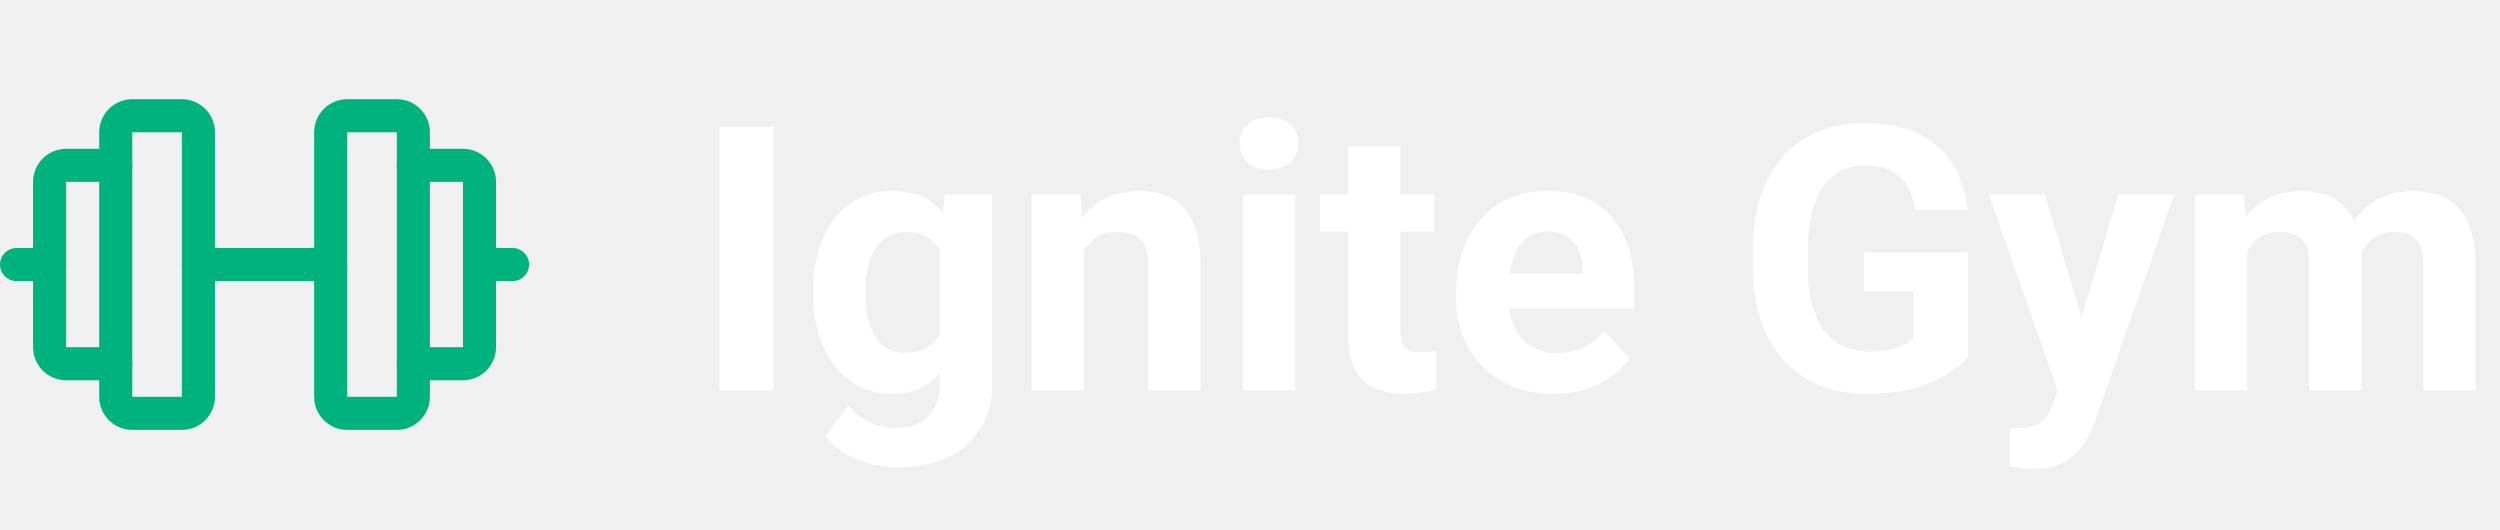
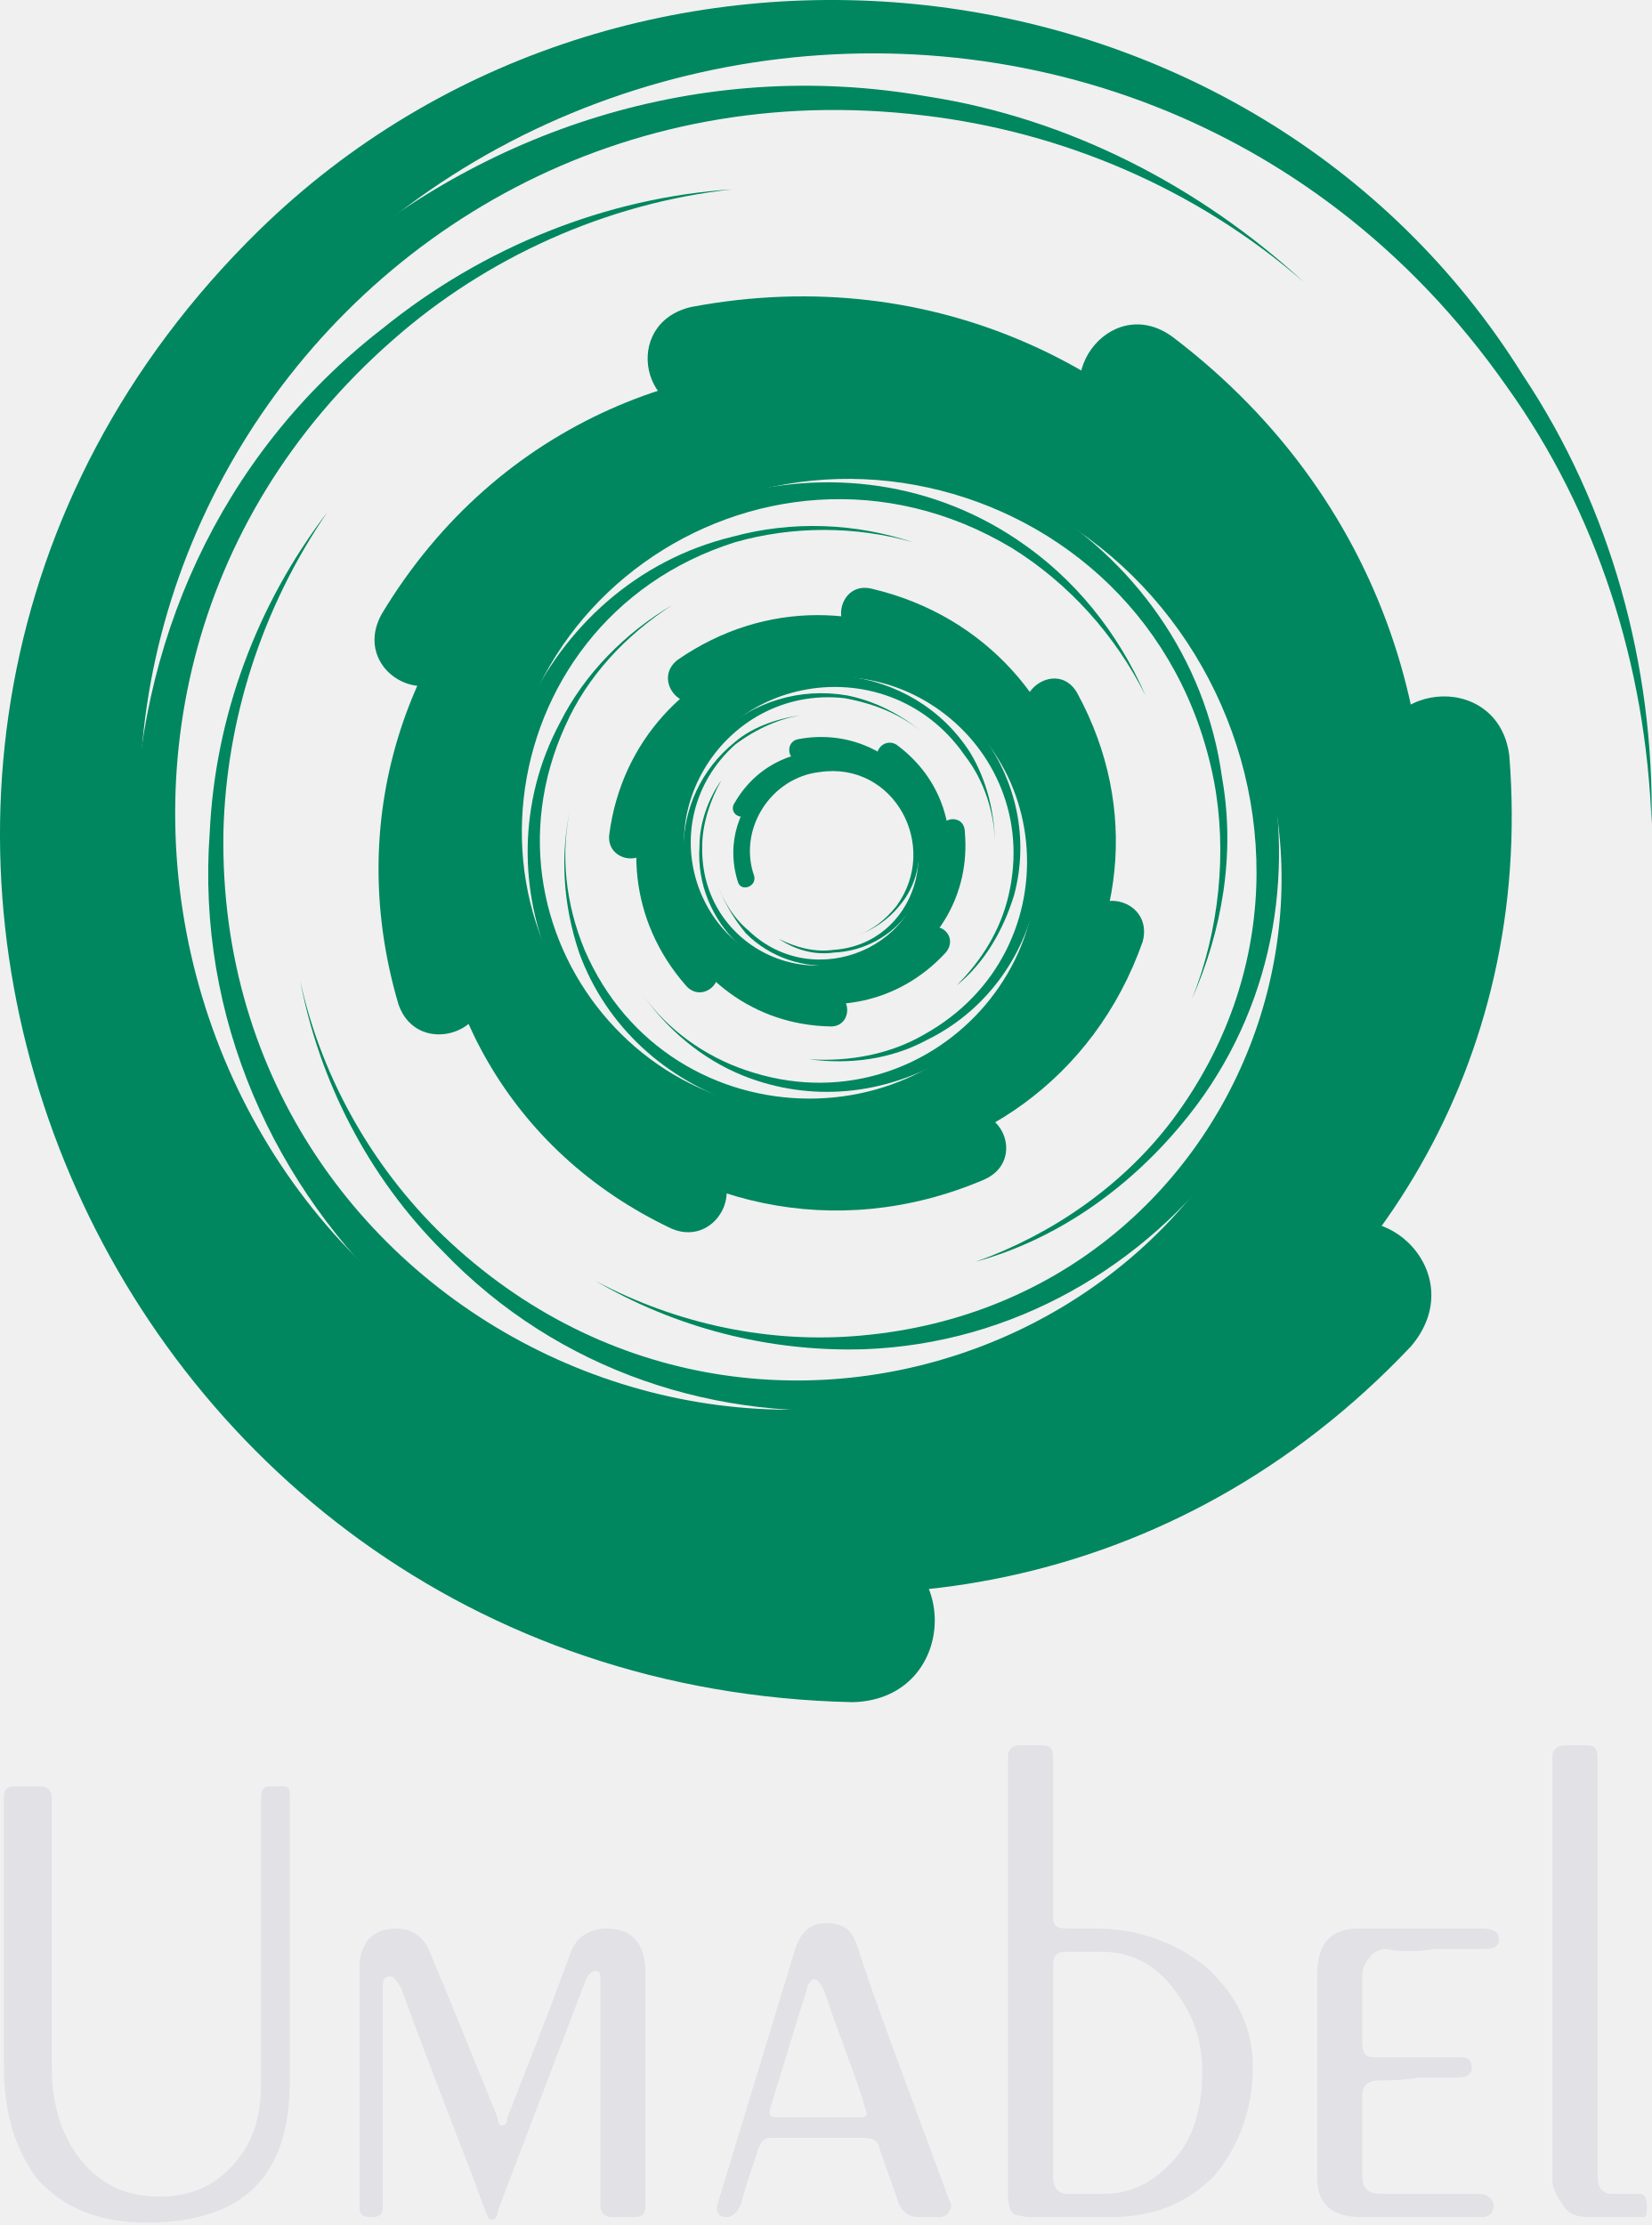
- <svg xmlns="http://www.w3.org/2000/svg" width="189" height="40" viewBox="0 0 189 40" fill="none">
-   <path fill-rule="evenodd" clip-rule="evenodd" d="M7.5 10C7.5 8.619 8.619 7.5 10 7.5H13.75C15.131 7.5 16.25 8.619 16.25 10V30C16.25 31.381 15.131 32.5 13.75 32.5H10C8.619 32.5 7.5 31.381 7.5 30V10ZM13.75 10H10V30H13.75V10Z" fill="#00B37E" />
-   <path fill-rule="evenodd" clip-rule="evenodd" d="M23.75 10C23.75 8.619 24.869 7.5 26.25 7.5H30C31.381 7.5 32.5 8.619 32.5 10V30C32.5 31.381 31.381 32.5 30 32.5H26.25C24.869 32.5 23.75 31.381 23.75 30V10ZM30 10H26.25V30H30V10Z" fill="#00B37E" />
-   <path fill-rule="evenodd" clip-rule="evenodd" d="M30 12.5C30 11.81 30.56 11.25 31.25 11.25H35C35.663 11.25 36.299 11.513 36.768 11.982C37.237 12.451 37.5 13.087 37.5 13.75V26.25C37.5 26.913 37.237 27.549 36.768 28.018C36.299 28.487 35.663 28.75 35 28.75H31.25C30.56 28.75 30 28.19 30 27.5C30 26.81 30.56 26.25 31.25 26.25H35L35 13.75L31.25 13.75C30.56 13.75 30 13.19 30 12.5Z" fill="#00B37E" />
-   <path fill-rule="evenodd" clip-rule="evenodd" d="M3.232 11.982C3.701 11.513 4.337 11.25 5 11.25H8.75C9.44 11.25 10 11.81 10 12.5C10 13.19 9.44 13.75 8.75 13.75L5 13.75V26.25H8.75C9.44 26.25 10 26.81 10 27.5C10 28.19 9.44 28.75 8.75 28.75H5C4.337 28.75 3.701 28.487 3.232 28.018C2.763 27.549 2.5 26.913 2.5 26.25V13.75C2.5 13.087 2.763 12.451 3.232 11.982Z" fill="#00B37E" />
-   <path fill-rule="evenodd" clip-rule="evenodd" d="M13.75 20C13.75 19.31 14.31 18.75 15 18.75H25C25.69 18.75 26.25 19.31 26.25 20C26.25 20.69 25.69 21.25 25 21.25H15C14.31 21.25 13.75 20.69 13.75 20Z" fill="#00B37E" />
-   <path fill-rule="evenodd" clip-rule="evenodd" d="M35 20C35 19.31 35.56 18.75 36.25 18.75H38.75C39.44 18.75 40 19.31 40 20C40 20.69 39.44 21.25 38.75 21.25H36.25C35.56 21.25 35 20.69 35 20Z" fill="#00B37E" />
-   <path fill-rule="evenodd" clip-rule="evenodd" d="M0 20C0 19.31 0.56 18.75 1.25 18.75H3.75C4.44 18.75 5 19.31 5 20C5 20.69 4.44 21.25 3.75 21.25H1.25C0.56 21.25 0 20.69 0 20Z" fill="#00B37E" />
-   <path d="M58.471 9.594V29.5H54.383V9.594H58.471ZM71.432 14.707H75V29.008C75 30.357 74.699 31.501 74.098 32.44C73.505 33.387 72.676 34.103 71.609 34.586C70.543 35.078 69.303 35.324 67.891 35.324C67.271 35.324 66.615 35.242 65.922 35.078C65.238 34.914 64.582 34.659 63.953 34.312C63.333 33.966 62.814 33.529 62.395 33L64.131 30.676C64.587 31.204 65.115 31.615 65.717 31.906C66.318 32.207 66.984 32.357 67.713 32.357C68.424 32.357 69.025 32.225 69.518 31.961C70.01 31.706 70.388 31.328 70.652 30.826C70.917 30.334 71.049 29.737 71.049 29.035V18.125L71.432 14.707ZM61.478 22.281V21.994C61.478 20.864 61.615 19.838 61.889 18.918C62.171 17.988 62.568 17.191 63.078 16.525C63.598 15.86 64.227 15.345 64.965 14.98C65.703 14.616 66.537 14.434 67.467 14.434C68.451 14.434 69.276 14.616 69.941 14.98C70.607 15.345 71.154 15.865 71.582 16.539C72.01 17.204 72.343 17.993 72.58 18.904C72.826 19.807 73.018 20.796 73.154 21.871V22.5C73.018 23.53 72.812 24.487 72.539 25.371C72.266 26.255 71.906 27.03 71.459 27.695C71.012 28.352 70.456 28.862 69.791 29.227C69.135 29.591 68.351 29.773 67.439 29.773C66.528 29.773 65.703 29.587 64.965 29.213C64.236 28.839 63.611 28.315 63.092 27.641C62.572 26.966 62.171 26.173 61.889 25.262C61.615 24.35 61.478 23.357 61.478 22.281ZM65.416 21.994V22.281C65.416 22.892 65.475 23.462 65.594 23.99C65.712 24.519 65.894 24.988 66.141 25.398C66.396 25.799 66.71 26.114 67.084 26.342C67.467 26.561 67.918 26.67 68.438 26.67C69.158 26.67 69.745 26.52 70.201 26.219C70.657 25.909 70.999 25.485 71.227 24.947C71.454 24.41 71.587 23.79 71.623 23.088V21.297C71.605 20.723 71.527 20.208 71.391 19.752C71.254 19.287 71.062 18.891 70.816 18.562C70.57 18.234 70.251 17.979 69.859 17.797C69.467 17.615 69.003 17.523 68.465 17.523C67.945 17.523 67.494 17.642 67.111 17.879C66.738 18.107 66.423 18.421 66.168 18.822C65.922 19.223 65.735 19.697 65.607 20.244C65.48 20.782 65.416 21.365 65.416 21.994ZM81.918 17.865V29.5H77.981V14.707H81.672L81.918 17.865ZM81.344 21.584H80.277C80.277 20.49 80.419 19.506 80.701 18.631C80.984 17.747 81.38 16.995 81.891 16.375C82.401 15.746 83.007 15.268 83.709 14.94C84.42 14.602 85.213 14.434 86.088 14.434C86.781 14.434 87.414 14.534 87.988 14.734C88.562 14.935 89.055 15.254 89.465 15.691C89.884 16.129 90.203 16.708 90.422 17.428C90.65 18.148 90.764 19.027 90.764 20.066V29.5H86.799V20.053C86.799 19.396 86.708 18.886 86.525 18.521C86.343 18.157 86.074 17.902 85.719 17.756C85.372 17.601 84.944 17.523 84.434 17.523C83.905 17.523 83.445 17.628 83.053 17.838C82.67 18.047 82.351 18.339 82.096 18.713C81.85 19.078 81.663 19.506 81.535 19.998C81.408 20.49 81.344 21.019 81.344 21.584ZM97.914 14.707V29.5H93.963V14.707H97.914ZM93.717 10.852C93.717 10.277 93.917 9.803 94.318 9.43C94.719 9.056 95.257 8.869 95.932 8.869C96.597 8.869 97.13 9.056 97.531 9.43C97.941 9.803 98.147 10.277 98.147 10.852C98.147 11.426 97.941 11.9 97.531 12.273C97.13 12.647 96.597 12.834 95.932 12.834C95.257 12.834 94.719 12.647 94.318 12.273C93.917 11.9 93.717 11.426 93.717 10.852ZM108.414 14.707V17.496H99.801V14.707H108.414ZM101.934 11.057H105.871V25.043C105.871 25.471 105.926 25.799 106.035 26.027C106.154 26.255 106.327 26.415 106.555 26.506C106.783 26.588 107.07 26.629 107.416 26.629C107.662 26.629 107.881 26.62 108.072 26.602C108.273 26.574 108.441 26.547 108.578 26.52L108.592 29.418C108.255 29.527 107.89 29.614 107.498 29.678C107.106 29.741 106.673 29.773 106.199 29.773C105.333 29.773 104.577 29.632 103.93 29.35C103.292 29.058 102.799 28.593 102.453 27.955C102.107 27.317 101.934 26.479 101.934 25.439V11.057ZM117.465 29.773C116.316 29.773 115.286 29.591 114.375 29.227C113.464 28.853 112.689 28.338 112.051 27.682C111.422 27.025 110.939 26.264 110.602 25.398C110.264 24.523 110.096 23.594 110.096 22.609V22.062C110.096 20.941 110.255 19.916 110.574 18.986C110.893 18.057 111.349 17.25 111.941 16.566C112.543 15.883 113.272 15.359 114.129 14.994C114.986 14.62 115.952 14.434 117.027 14.434C118.076 14.434 119.005 14.607 119.816 14.953C120.628 15.3 121.307 15.792 121.854 16.43C122.41 17.068 122.829 17.833 123.111 18.727C123.394 19.611 123.535 20.595 123.535 21.68V23.32H111.777V20.695H119.666V20.395C119.666 19.848 119.566 19.36 119.365 18.932C119.174 18.494 118.882 18.148 118.49 17.893C118.098 17.637 117.597 17.51 116.986 17.51C116.467 17.51 116.02 17.624 115.646 17.852C115.273 18.079 114.967 18.398 114.73 18.809C114.503 19.219 114.329 19.702 114.211 20.258C114.102 20.805 114.047 21.406 114.047 22.062V22.609C114.047 23.202 114.129 23.749 114.293 24.25C114.466 24.751 114.708 25.184 115.018 25.549C115.337 25.913 115.719 26.196 116.166 26.396C116.622 26.597 117.137 26.697 117.711 26.697C118.422 26.697 119.083 26.561 119.693 26.287C120.313 26.005 120.846 25.581 121.293 25.016L123.207 27.094C122.897 27.54 122.473 27.969 121.936 28.379C121.407 28.789 120.769 29.126 120.021 29.391C119.274 29.646 118.422 29.773 117.465 29.773ZM148.773 19.096V26.984C148.464 27.358 147.985 27.764 147.338 28.201C146.691 28.63 145.857 28.999 144.836 29.309C143.815 29.619 142.58 29.773 141.131 29.773C139.846 29.773 138.674 29.564 137.617 29.145C136.56 28.716 135.648 28.092 134.883 27.271C134.126 26.451 133.543 25.449 133.133 24.264C132.723 23.07 132.518 21.707 132.518 20.176V18.932C132.518 17.4 132.714 16.038 133.105 14.844C133.507 13.65 134.076 12.643 134.814 11.822C135.553 11.002 136.432 10.378 137.453 9.949C138.474 9.521 139.609 9.307 140.857 9.307C142.589 9.307 144.011 9.589 145.123 10.154C146.235 10.71 147.083 11.485 147.666 12.479C148.258 13.463 148.623 14.593 148.76 15.869H144.781C144.681 15.195 144.49 14.607 144.207 14.105C143.924 13.604 143.519 13.212 142.99 12.93C142.471 12.647 141.796 12.506 140.967 12.506C140.283 12.506 139.673 12.647 139.135 12.93C138.606 13.203 138.16 13.609 137.795 14.146C137.43 14.684 137.152 15.35 136.961 16.143C136.77 16.936 136.674 17.856 136.674 18.904V20.176C136.674 21.215 136.774 22.135 136.975 22.938C137.175 23.73 137.471 24.4 137.863 24.947C138.264 25.485 138.757 25.891 139.34 26.164C139.923 26.438 140.602 26.574 141.377 26.574C142.024 26.574 142.562 26.52 142.99 26.41C143.428 26.301 143.779 26.169 144.043 26.014C144.316 25.85 144.526 25.695 144.672 25.549V22.021H140.926V19.096H148.773ZM156.225 27.832L160.148 14.707H164.373L158.426 31.729C158.298 32.102 158.125 32.503 157.906 32.932C157.697 33.36 157.41 33.766 157.045 34.148C156.689 34.54 156.238 34.859 155.691 35.105C155.154 35.352 154.493 35.475 153.709 35.475C153.335 35.475 153.03 35.452 152.793 35.406C152.556 35.361 152.273 35.297 151.945 35.215V32.33C152.046 32.33 152.15 32.33 152.26 32.33C152.369 32.339 152.474 32.344 152.574 32.344C153.094 32.344 153.518 32.285 153.846 32.166C154.174 32.047 154.438 31.865 154.639 31.619C154.839 31.382 154.999 31.072 155.117 30.689L156.225 27.832ZM154.584 14.707L157.797 25.426L158.357 29.596L155.678 29.883L150.359 14.707H154.584ZM169.883 17.77V29.5H165.932V14.707H169.637L169.883 17.77ZM169.336 21.584H168.242C168.242 20.554 168.365 19.606 168.611 18.74C168.867 17.865 169.236 17.109 169.719 16.471C170.211 15.824 170.817 15.322 171.537 14.967C172.257 14.611 173.091 14.434 174.039 14.434C174.695 14.434 175.297 14.534 175.844 14.734C176.391 14.926 176.86 15.231 177.252 15.65C177.653 16.061 177.963 16.598 178.182 17.264C178.4 17.92 178.51 18.708 178.51 19.629V29.5H174.572V20.066C174.572 19.392 174.481 18.872 174.299 18.508C174.117 18.143 173.857 17.888 173.52 17.742C173.191 17.596 172.795 17.523 172.33 17.523C171.82 17.523 171.373 17.628 170.99 17.838C170.617 18.047 170.307 18.339 170.061 18.713C169.814 19.078 169.632 19.506 169.514 19.998C169.395 20.49 169.336 21.019 169.336 21.584ZM178.141 21.133L176.732 21.311C176.732 20.344 176.851 19.447 177.088 18.617C177.334 17.788 177.694 17.059 178.168 16.43C178.651 15.801 179.248 15.313 179.959 14.967C180.67 14.611 181.49 14.434 182.42 14.434C183.131 14.434 183.778 14.538 184.361 14.748C184.945 14.949 185.441 15.272 185.852 15.719C186.271 16.156 186.59 16.73 186.809 17.441C187.036 18.152 187.15 19.023 187.15 20.053V29.5H183.199V20.053C183.199 19.369 183.108 18.85 182.926 18.494C182.753 18.13 182.497 17.879 182.16 17.742C181.832 17.596 181.44 17.523 180.984 17.523C180.51 17.523 180.096 17.619 179.74 17.811C179.385 17.993 179.089 18.248 178.852 18.576C178.615 18.904 178.437 19.287 178.318 19.725C178.2 20.153 178.141 20.622 178.141 21.133Z" fill="white" />
+ <svg xmlns="http://www.w3.org/2000/svg" width="144" height="194" viewBox="0 0 144 194" fill="none">
+   <path d="M64.32 76.856C62.173 69.939 69.329 63.737 76.008 67.315C80.302 69.461 81.494 75.424 78.393 79.002C77.439 80.195 76.008 81.149 74.577 81.626C76.008 81.149 77.201 80.195 78.155 79.002C81.971 73.755 77.916 66.361 71.476 67.315C67.183 67.792 64.32 72.324 65.751 76.379C65.99 77.333 64.559 77.81 64.32 76.856Z" fill="#00875F" />
+   <path d="M64.084 69.939C68.138 63.021 78.633 64.452 80.542 72.324C81.973 77.571 78.156 82.819 72.67 83.058C71.001 83.296 69.331 82.819 67.9 81.865C69.331 82.581 71.001 83.058 72.67 82.819C79.826 82.342 82.689 73.278 77.202 68.507C73.624 65.407 67.661 66.599 65.515 70.654C64.799 71.847 63.368 70.893 64.084 69.939Z" fill="#00875F" />
+   <path d="M69.568 64.452C78.394 62.782 85.072 72.323 80.063 79.956C76.724 84.965 69.329 85.681 65.036 81.388C63.843 79.956 62.889 78.287 62.412 76.617C62.889 78.287 63.843 79.956 65.275 81.149C70.999 86.635 80.779 82.58 80.54 74.47C80.302 68.984 75.054 64.929 70.045 66.36C68.614 66.599 68.376 64.691 69.568 64.452Z" fill="#00875F" />
+   <path d="M78.157 64.929C86.267 70.892 83.166 83.534 73.148 85.204C66.469 86.158 60.506 80.434 60.983 73.755C60.983 71.847 61.699 69.7 62.892 68.03C61.938 69.7 61.222 71.847 61.222 73.755C60.983 82.819 71.479 87.589 78.157 81.388C82.451 77.333 81.974 69.938 76.965 66.599C75.772 65.883 76.965 64.214 78.157 64.929Z" fill="#00875F" />
+   <path d="M84.118 72.562C85.072 83.534 72.43 90.451 63.843 83.296C58.118 78.525 58.118 69.461 64.082 64.691C65.751 63.259 68.137 62.544 70.283 62.305C68.137 62.544 65.99 63.498 64.082 64.929C56.687 71.608 60.504 83.773 70.522 84.727C77.201 85.204 82.687 79.241 81.971 72.8C81.733 71.131 84.118 70.892 84.118 72.562Z" fill="#00875F" />
+   <path d="M82.45 83.058C74.102 92.121 58.836 86.635 58.359 74.232C58.12 65.883 65.515 59.205 73.863 60.636C76.248 61.113 78.633 62.306 80.542 63.975C78.633 62.306 76.248 61.352 73.624 60.874C62.891 59.682 55.496 72.085 62.175 80.672C66.707 86.635 75.771 86.874 80.542 81.388C81.734 79.957 83.643 81.626 82.45 83.058Z" fill="#00875F" />
+   <path d="M72.432 89.498C58.836 89.259 51.919 72.562 61.698 63.021C68.377 56.581 79.588 57.773 84.597 65.645C86.028 68.03 86.744 70.892 86.744 73.755C86.744 70.892 85.79 68.03 84.12 65.883C77.203 55.865 61.46 58.966 59.313 71.131C57.882 79.002 64.322 86.874 72.432 86.635C74.34 86.635 74.34 89.498 72.432 89.498Z" fill="#00875F" />
+   <path d="M59.789 85.92C49.771 74.47 58.358 56.581 73.623 57.535C83.88 58.251 91.036 68.269 88.412 78.048C87.458 81.149 85.788 84.011 83.403 85.92C85.55 83.773 87.219 81.149 87.935 78.048C91.036 64.691 76.724 54.196 65.036 61.351C57.404 66.122 55.734 77.094 62.174 83.773C63.605 85.443 61.22 87.589 59.789 85.92Z" fill="#00875F" />
+   <path d="M53.112 72.801C55.259 56.104 76.488 49.902 86.983 63.021C93.9 72.085 91.038 85.681 80.781 90.69C77.68 92.36 74.102 92.837 70.525 92.36C74.102 92.598 77.68 91.883 80.543 90.213C93.9 82.819 91.992 63.26 77.442 58.966C67.662 56.104 57.406 63.021 56.69 73.278C56.451 75.663 52.873 75.186 53.112 72.801Z" fill="#00875F" />
+   <path d="M59.075 57.535C74.58 46.801 95.332 59.682 92.231 78.287C90.084 90.69 76.726 98.561 64.8 93.791C61.222 92.36 58.121 89.736 55.975 86.635C58.121 89.736 61.461 92.121 65.039 93.314C81.02 98.8 95.809 82.58 88.414 67.314C83.644 57.296 70.286 53.957 61.461 60.874C59.314 62.306 56.929 59.205 59.075 57.535Z" fill="#00875F" />
+   <path d="M76.009 51.333C96.284 56.104 101.293 82.819 83.642 94.03C71.716 101.424 55.257 96.176 50.487 83.057C49.056 78.764 48.817 74.471 49.771 70.177C48.817 74.471 49.294 78.764 50.964 82.819C58.358 99.993 82.688 100.231 89.844 82.819C94.614 71.37 87.458 57.774 75.055 55.627C72.193 54.911 73.147 50.618 76.009 51.333Z" fill="#00875F" />
+   <path d="M93.898 60.397C105.109 80.91 86.742 104.763 64.32 98.561C49.293 94.268 41.422 76.856 48.816 63.021C50.963 58.728 54.541 55.15 58.596 52.764C54.541 55.388 51.202 58.966 49.293 63.26C40.706 82.103 58.357 102.378 78.155 95.461C91.274 90.69 96.999 74.709 89.604 63.021C88.173 60.159 92.228 57.535 93.898 60.397Z" fill="#00875F" />
+   <path d="M99.623 82.103C91.037 106.433 57.643 109.057 46.194 85.919C38.322 70.415 47.148 50.856 63.844 46.801C69.092 45.37 74.578 45.609 79.587 47.278C74.578 45.847 69.092 45.847 64.083 47.278C42.139 54.196 38.561 84.011 59.074 94.984C72.431 102.378 90.082 95.222 94.376 80.433C95.569 77.094 100.578 78.525 99.623 82.103Z" fill="#00875F" />
+   <path d="M85.79 102.855C59.552 114.065 32.36 88.305 43.094 61.59C50.25 43.7 72.671 36.306 88.653 47.04C93.662 50.379 97.478 55.15 99.863 60.636C97.24 55.388 93.184 50.856 88.175 47.755C66.231 34.636 39.039 53.957 45.002 79.002C49.057 95.699 67.901 104.763 83.405 97.369C87.221 95.699 89.607 101.185 85.79 102.855Z" fill="#00875F" />
+   <path d="M58.596 107.149C29.734 93.553 30.927 52.049 60.981 40.838C81.017 33.444 103.677 46.801 106.54 67.792C107.732 74.471 106.54 81.149 103.916 87.112C106.301 81.149 107.017 74.232 105.824 68.03C100.338 40.123 64.082 32.013 48.101 55.627C37.128 71.37 43.569 93.791 61.22 100.947C65.513 102.855 62.651 108.818 58.596 107.149Z" fill="#00875F" />
+   <path d="M34.745 87.589C24.726 53.718 59.79 23.903 91.275 40.361C112.266 51.333 118.229 79.956 102.963 98.084C98.192 103.809 91.991 108.103 85.073 110.011C91.752 107.625 97.954 103.332 102.247 97.607C121.091 72.324 101.055 36.545 69.569 40.6C48.579 43.223 34.745 65.406 41.9 85.204C43.57 89.975 36.414 92.36 34.745 87.589Z" fill="#00875F" />
+   <path d="M33.312 53.48C53.587 19.848 104.393 26.765 114.173 64.93C120.851 90.452 101.531 116.69 75.293 117.644C66.944 117.882 58.835 115.736 51.917 111.681C59.073 115.497 67.183 117.167 75.054 116.451C110.118 113.35 124.668 70.177 97.953 47.04C80.063 31.774 51.679 37.022 40.468 57.535C37.606 62.544 30.45 58.489 33.312 53.48Z" fill="#00875F" />
+   <path d="M60.268 26.765C103.202 18.655 135.165 65.645 111.074 102.14C94.854 126.708 58.837 130.286 38.562 109.057C32.121 102.617 27.828 94.268 26.158 85.443C28.067 94.268 32.837 102.378 39.277 108.341C67.9 134.818 114.652 114.782 113.459 75.425C112.743 49.425 87.698 29.628 62.176 35.829C55.974 37.022 54.066 28.197 60.268 26.765Z" fill="#00875F" />
+   <path d="M102.247 29.389C140.888 58.728 126.099 120.029 77.917 127.185C45.716 131.955 15.9 105.002 18.285 72.562C18.762 62.544 22.34 52.764 28.542 44.654C22.817 53.003 19.716 62.782 19.478 72.562C18.762 115.974 70.284 139.35 101.77 109.534C122.76 89.498 120.375 53.957 96.284 37.737C90.797 33.444 96.761 25.334 102.247 29.389Z" fill="#00875F" />
+   <path d="M131.585 65.884C135.879 119.791 74.339 152.946 32.597 118.598C4.689 95.461 4.689 50.856 33.312 28.674C42.138 21.518 52.872 17.224 63.844 16.509C52.872 17.701 42.377 22.472 34.267 29.628C-1.989 61.352 16.616 121.222 65.036 125.038C96.999 127.662 124.668 99.039 120.136 67.076C119.42 59.443 130.631 58.251 131.585 65.884Z" fill="#00875F" />
+   <path d="M122.998 117.405C81.971 160.817 8.505 134.579 6.12 74.471C4.45 34.398 41.183 1.481 80.779 8.399C93.182 10.307 104.631 16.27 113.695 24.618C104.393 16.509 92.705 11.499 80.54 10.068C27.587 3.628 -7.953 63.498 24.725 106.195C46.431 134.579 90.558 136.249 113.457 108.818C119.42 102.378 128.723 110.726 122.998 117.405Z" fill="#00875F" />
+   <path d="M74.34 148.414C7.791 146.982 -25.126 66.838 22.579 20.086C54.542 -11.161 109.165 -5.197 132.779 32.728C140.412 44.178 144.228 58.012 143.989 71.847C143.512 58.012 139.219 44.655 131.348 33.682C97.238 -14.977 21.387 0.289 10.415 58.966C3.02 98.085 34.506 135.533 74.34 134.34C83.881 134.34 83.881 148.175 74.34 148.414Z" fill="#00875F" />
+   <path d="M22.817 181.569V156.762C22.817 156.047 23.056 155.808 23.533 155.808H24.726C25.203 155.808 25.203 156.047 25.203 156.762V181.569C25.203 189.679 21.148 193.734 12.799 193.734C8.744 193.734 5.643 192.541 3.258 189.917C1.35 187.294 0.396 184.193 0.396 180.138V156.762C0.396 156.047 0.634 155.808 1.35 155.808H3.497C3.974 155.808 4.451 156.047 4.451 156.762V180.138C4.451 183.716 5.405 186.578 7.313 188.725C8.983 190.633 11.129 191.587 13.992 191.587C16.616 191.587 18.762 190.633 20.432 188.725C22.102 186.817 22.817 184.67 22.817 181.569Z" fill="#E1E1E6" />
+   <path d="M52.873 168.211C55.019 168.211 56.212 169.404 56.212 172.028V192.302C56.212 193.018 55.974 193.256 55.258 193.256H53.35C52.873 193.256 52.396 193.018 52.396 192.302V172.743C52.396 172.027 52.396 171.789 51.919 171.789C51.68 171.789 51.203 172.027 50.965 172.743L43.332 192.779C43.332 193.256 43.093 193.495 42.855 193.495C42.616 193.495 42.616 193.256 42.378 192.779C40.469 187.532 37.846 181.092 34.983 173.22C34.506 172.505 34.268 172.266 34.029 172.266C33.552 172.266 33.313 172.505 33.313 173.22V192.541C33.313 193.018 33.075 193.256 32.359 193.256C31.644 193.256 31.405 193.018 31.405 192.541V171.312C31.405 170.596 31.644 169.881 32.121 169.165C32.837 168.45 33.552 168.211 34.506 168.211C35.937 168.211 36.891 168.927 37.368 170.119C38.8 173.459 40.708 178.229 43.332 184.669C43.332 185.146 43.57 185.385 43.809 185.385C44.047 185.385 44.286 185.146 44.286 184.669C45.955 180.376 47.864 175.605 49.772 170.358C50.249 168.927 51.441 168.211 52.873 168.211Z" fill="#E1E1E6" />
+   <path d="M75.295 186.339H67.185C66.469 186.339 66.231 186.817 65.992 187.532C65.515 188.963 65.038 190.395 64.561 192.064C64.323 192.78 63.846 193.257 63.369 193.257C62.653 193.257 62.414 192.78 62.653 192.064L69.332 170.12C69.809 168.45 70.763 167.734 71.956 167.734C73.387 167.734 74.102 168.211 74.579 169.404C76.249 174.652 79.111 182.046 82.689 191.826C82.928 192.064 82.928 192.541 82.689 192.78C82.689 193.018 82.212 193.257 81.974 193.257H80.066C79.35 193.257 78.634 192.78 78.396 192.064L76.726 187.294C76.726 186.817 76.249 186.339 75.295 186.339ZM67.662 184.67H75.056C75.534 184.67 75.772 184.431 75.534 183.954C74.818 181.33 73.387 177.991 71.956 173.698C71.717 172.982 71.24 172.505 71.001 172.505C70.763 172.505 70.286 172.982 70.286 173.459C69.57 175.606 68.616 178.945 67.185 183.477C66.947 184.193 66.947 184.67 67.662 184.67Z" fill="#E1E1E6" />
+   <path d="M91.753 171.312V189.679C91.753 190.871 92.23 191.348 93.184 191.348H96.046C98.67 191.348 100.578 190.394 102.487 188.247C104.156 186.339 104.872 183.715 104.872 180.615C104.872 177.991 104.156 175.606 102.248 173.22C100.578 171.074 98.432 170.119 96.046 170.119H92.945C92.23 170.119 91.753 170.358 91.753 171.312ZM96.762 193.257H89.845C89.129 193.257 88.652 193.018 88.413 193.018C88.175 192.78 87.936 192.303 87.936 191.348V153.184C87.936 152.468 88.413 152.23 88.89 152.23H90.799C91.514 152.23 91.753 152.468 91.753 153.184V167.257C91.753 167.973 92.23 168.211 92.945 168.211H95.569C99.147 168.211 102.486 169.404 105.11 171.551C107.734 173.936 109.165 176.798 109.165 180.138C109.165 183.954 107.973 187.055 105.826 189.679C103.441 192.064 100.578 193.257 96.762 193.257Z" fill="#E1E1E6" />
+   <path d="M129.201 168.211H118.468C116.082 168.211 114.89 169.404 114.89 172.266V189.917C114.89 192.064 116.082 193.256 118.706 193.256H129.201C129.678 193.256 130.156 193.018 130.156 192.302C130.156 191.825 129.678 191.348 128.963 191.348C128.009 191.348 126.339 191.348 124.431 191.348C122.523 191.348 121.33 191.348 120.614 191.348C119.183 191.348 118.706 190.871 118.706 189.679V182.761C118.706 181.807 119.183 181.33 120.376 181.33C121.092 181.33 122.284 181.33 123.715 181.092C125.146 181.092 126.339 181.092 127.055 181.092C127.77 181.092 128.247 180.853 128.247 180.376C128.247 179.66 128.009 179.422 127.293 179.422C126.339 179.422 124.908 179.422 123.477 179.422C121.807 179.422 120.614 179.422 119.66 179.422C118.945 179.422 118.706 178.945 118.706 177.991V172.266C118.706 171.551 118.945 171.073 119.422 170.596C119.66 170.119 120.376 169.881 120.853 169.881C122.046 170.119 123.477 170.119 125.146 169.881C127.055 169.881 128.486 169.881 129.44 169.881C130.155 169.881 130.633 169.642 130.633 169.165C130.633 168.45 130.156 168.211 129.201 168.211Z" fill="#E1E1E6" />
+   <path d="M135.403 153.184C135.403 152.468 135.88 152.23 136.596 152.23H138.265C138.981 152.23 139.219 152.468 139.219 153.184V189.679C139.219 190.871 139.696 191.348 140.651 191.348H143.036C143.274 191.348 143.513 191.587 143.513 192.302C143.513 193.018 143.513 193.257 143.274 193.257H138.504C137.55 193.257 136.834 193.018 136.357 192.302C135.88 191.587 135.403 190.871 135.403 190.156V153.184Z" fill="#E1E1E6" />
+   <path d="M22.817 181.569V156.762C22.817 156.047 23.056 155.808 23.533 155.808H24.726C25.203 155.808 25.203 156.047 25.203 156.762V181.569C25.203 189.679 21.148 193.734 12.799 193.734C8.744 193.734 5.643 192.541 3.258 189.917C1.35 187.294 0.396 184.193 0.396 180.138V156.762C0.396 156.047 0.634 155.808 1.35 155.808H3.497C3.974 155.808 4.451 156.047 4.451 156.762V180.138C4.451 183.716 5.405 186.578 7.313 188.725C8.983 190.633 11.129 191.587 13.992 191.587C16.616 191.587 18.762 190.633 20.432 188.725C22.102 186.817 22.817 184.67 22.817 181.569Z" stroke="#E1E1E6" stroke-width="0.11" stroke-miterlimit="22.926" />
+   <path d="M52.873 168.211C55.019 168.211 56.212 169.404 56.212 172.028V192.302C56.212 193.018 55.974 193.256 55.258 193.256H53.35C52.873 193.256 52.396 193.018 52.396 192.302V172.743C52.396 172.027 52.396 171.789 51.919 171.789C51.68 171.789 51.203 172.027 50.965 172.743L43.332 192.779C43.332 193.256 43.093 193.495 42.855 193.495C42.616 193.495 42.616 193.256 42.378 192.779C40.469 187.532 37.846 181.092 34.983 173.22C34.506 172.505 34.268 172.266 34.029 172.266C33.552 172.266 33.313 172.505 33.313 173.22V192.541C33.313 193.018 33.075 193.256 32.359 193.256C31.644 193.256 31.405 193.018 31.405 192.541V171.312C31.405 170.596 31.644 169.881 32.121 169.165C32.837 168.45 33.552 168.211 34.506 168.211C35.937 168.211 36.891 168.927 37.368 170.119C38.8 173.459 40.708 178.229 43.332 184.669C43.332 185.146 43.57 185.385 43.809 185.385C44.047 185.385 44.286 185.146 44.286 184.669C45.955 180.376 47.864 175.605 49.772 170.358C50.249 168.927 51.441 168.211 52.873 168.211Z" stroke="#E1E1E6" stroke-width="0.11" stroke-miterlimit="22.926" />
+   <path d="M75.295 186.339H67.185C66.469 186.339 66.231 186.817 65.992 187.532C65.515 188.963 65.038 190.395 64.561 192.064C64.323 192.78 63.846 193.257 63.369 193.257C62.653 193.257 62.414 192.78 62.653 192.064L69.332 170.12C69.809 168.45 70.763 167.734 71.956 167.734C73.387 167.734 74.102 168.211 74.579 169.404C76.249 174.652 79.111 182.046 82.689 191.826C82.928 192.064 82.928 192.541 82.689 192.78C82.689 193.018 82.212 193.257 81.974 193.257H80.066C79.35 193.257 78.634 192.78 78.396 192.064L76.726 187.294C76.726 186.817 76.249 186.339 75.295 186.339ZM67.662 184.67H75.056C75.534 184.67 75.772 184.431 75.534 183.954C74.818 181.33 73.387 177.991 71.956 173.698C71.717 172.982 71.24 172.505 71.001 172.505C70.763 172.505 70.286 172.982 70.286 173.459C69.57 175.606 68.616 178.945 67.185 183.477C66.947 184.193 66.947 184.67 67.662 184.67Z" stroke="#E1E1E6" stroke-width="0.11" stroke-miterlimit="22.926" />
+   <path d="M91.753 171.312V189.679C91.753 190.871 92.23 191.348 93.184 191.348H96.046C98.67 191.348 100.578 190.394 102.487 188.247C104.156 186.339 104.872 183.715 104.872 180.615C104.872 177.991 104.156 175.606 102.248 173.22C100.578 171.074 98.432 170.119 96.046 170.119H92.945C92.23 170.119 91.753 170.358 91.753 171.312ZM96.762 193.257H89.845C89.129 193.257 88.652 193.018 88.413 193.018C88.175 192.78 87.936 192.303 87.936 191.348V153.184C87.936 152.468 88.413 152.23 88.89 152.23H90.799C91.514 152.23 91.753 152.468 91.753 153.184V167.257C91.753 167.973 92.23 168.211 92.945 168.211H95.569C99.147 168.211 102.486 169.404 105.11 171.551C107.734 173.936 109.165 176.798 109.165 180.138C109.165 183.954 107.973 187.055 105.826 189.679C103.441 192.064 100.578 193.257 96.762 193.257Z" stroke="#E1E1E6" stroke-width="0.11" stroke-miterlimit="22.926" />
+   <path d="M129.201 168.211H118.468C116.082 168.211 114.89 169.404 114.89 172.266V189.917C114.89 192.064 116.082 193.256 118.706 193.256H129.201C129.678 193.256 130.156 193.018 130.156 192.302C130.156 191.825 129.678 191.348 128.963 191.348C128.009 191.348 126.339 191.348 124.431 191.348C122.523 191.348 121.33 191.348 120.614 191.348C119.183 191.348 118.706 190.871 118.706 189.679V182.761C118.706 181.807 119.183 181.33 120.376 181.33C121.092 181.33 122.284 181.33 123.715 181.092C125.146 181.092 126.339 181.092 127.055 181.092C127.77 181.092 128.247 180.853 128.247 180.376C128.247 179.66 128.009 179.422 127.293 179.422C126.339 179.422 124.908 179.422 123.477 179.422C121.807 179.422 120.614 179.422 119.66 179.422C118.945 179.422 118.706 178.945 118.706 177.991V172.266C118.706 171.551 118.945 171.073 119.422 170.596C119.66 170.119 120.376 169.881 120.853 169.881C122.046 170.119 123.477 170.119 125.146 169.881C127.055 169.881 128.486 169.881 129.44 169.881C130.155 169.881 130.633 169.642 130.633 169.165C130.633 168.45 130.156 168.211 129.201 168.211Z" stroke="#E1E1E6" stroke-width="0.11" stroke-miterlimit="22.926" />
+   <path d="M135.403 153.184C135.403 152.468 135.88 152.23 136.596 152.23H138.265C138.981 152.23 139.219 152.468 139.219 153.184V189.679C139.219 190.871 139.696 191.348 140.651 191.348H143.036C143.274 191.348 143.513 191.587 143.513 192.302C143.513 193.018 143.513 193.257 143.274 193.257H138.504C137.55 193.257 136.834 193.018 136.357 192.302C135.88 191.587 135.403 190.871 135.403 190.156V153.184Z" stroke="#E1E1E6" stroke-width="0.11" stroke-miterlimit="22.926" />
</svg>
